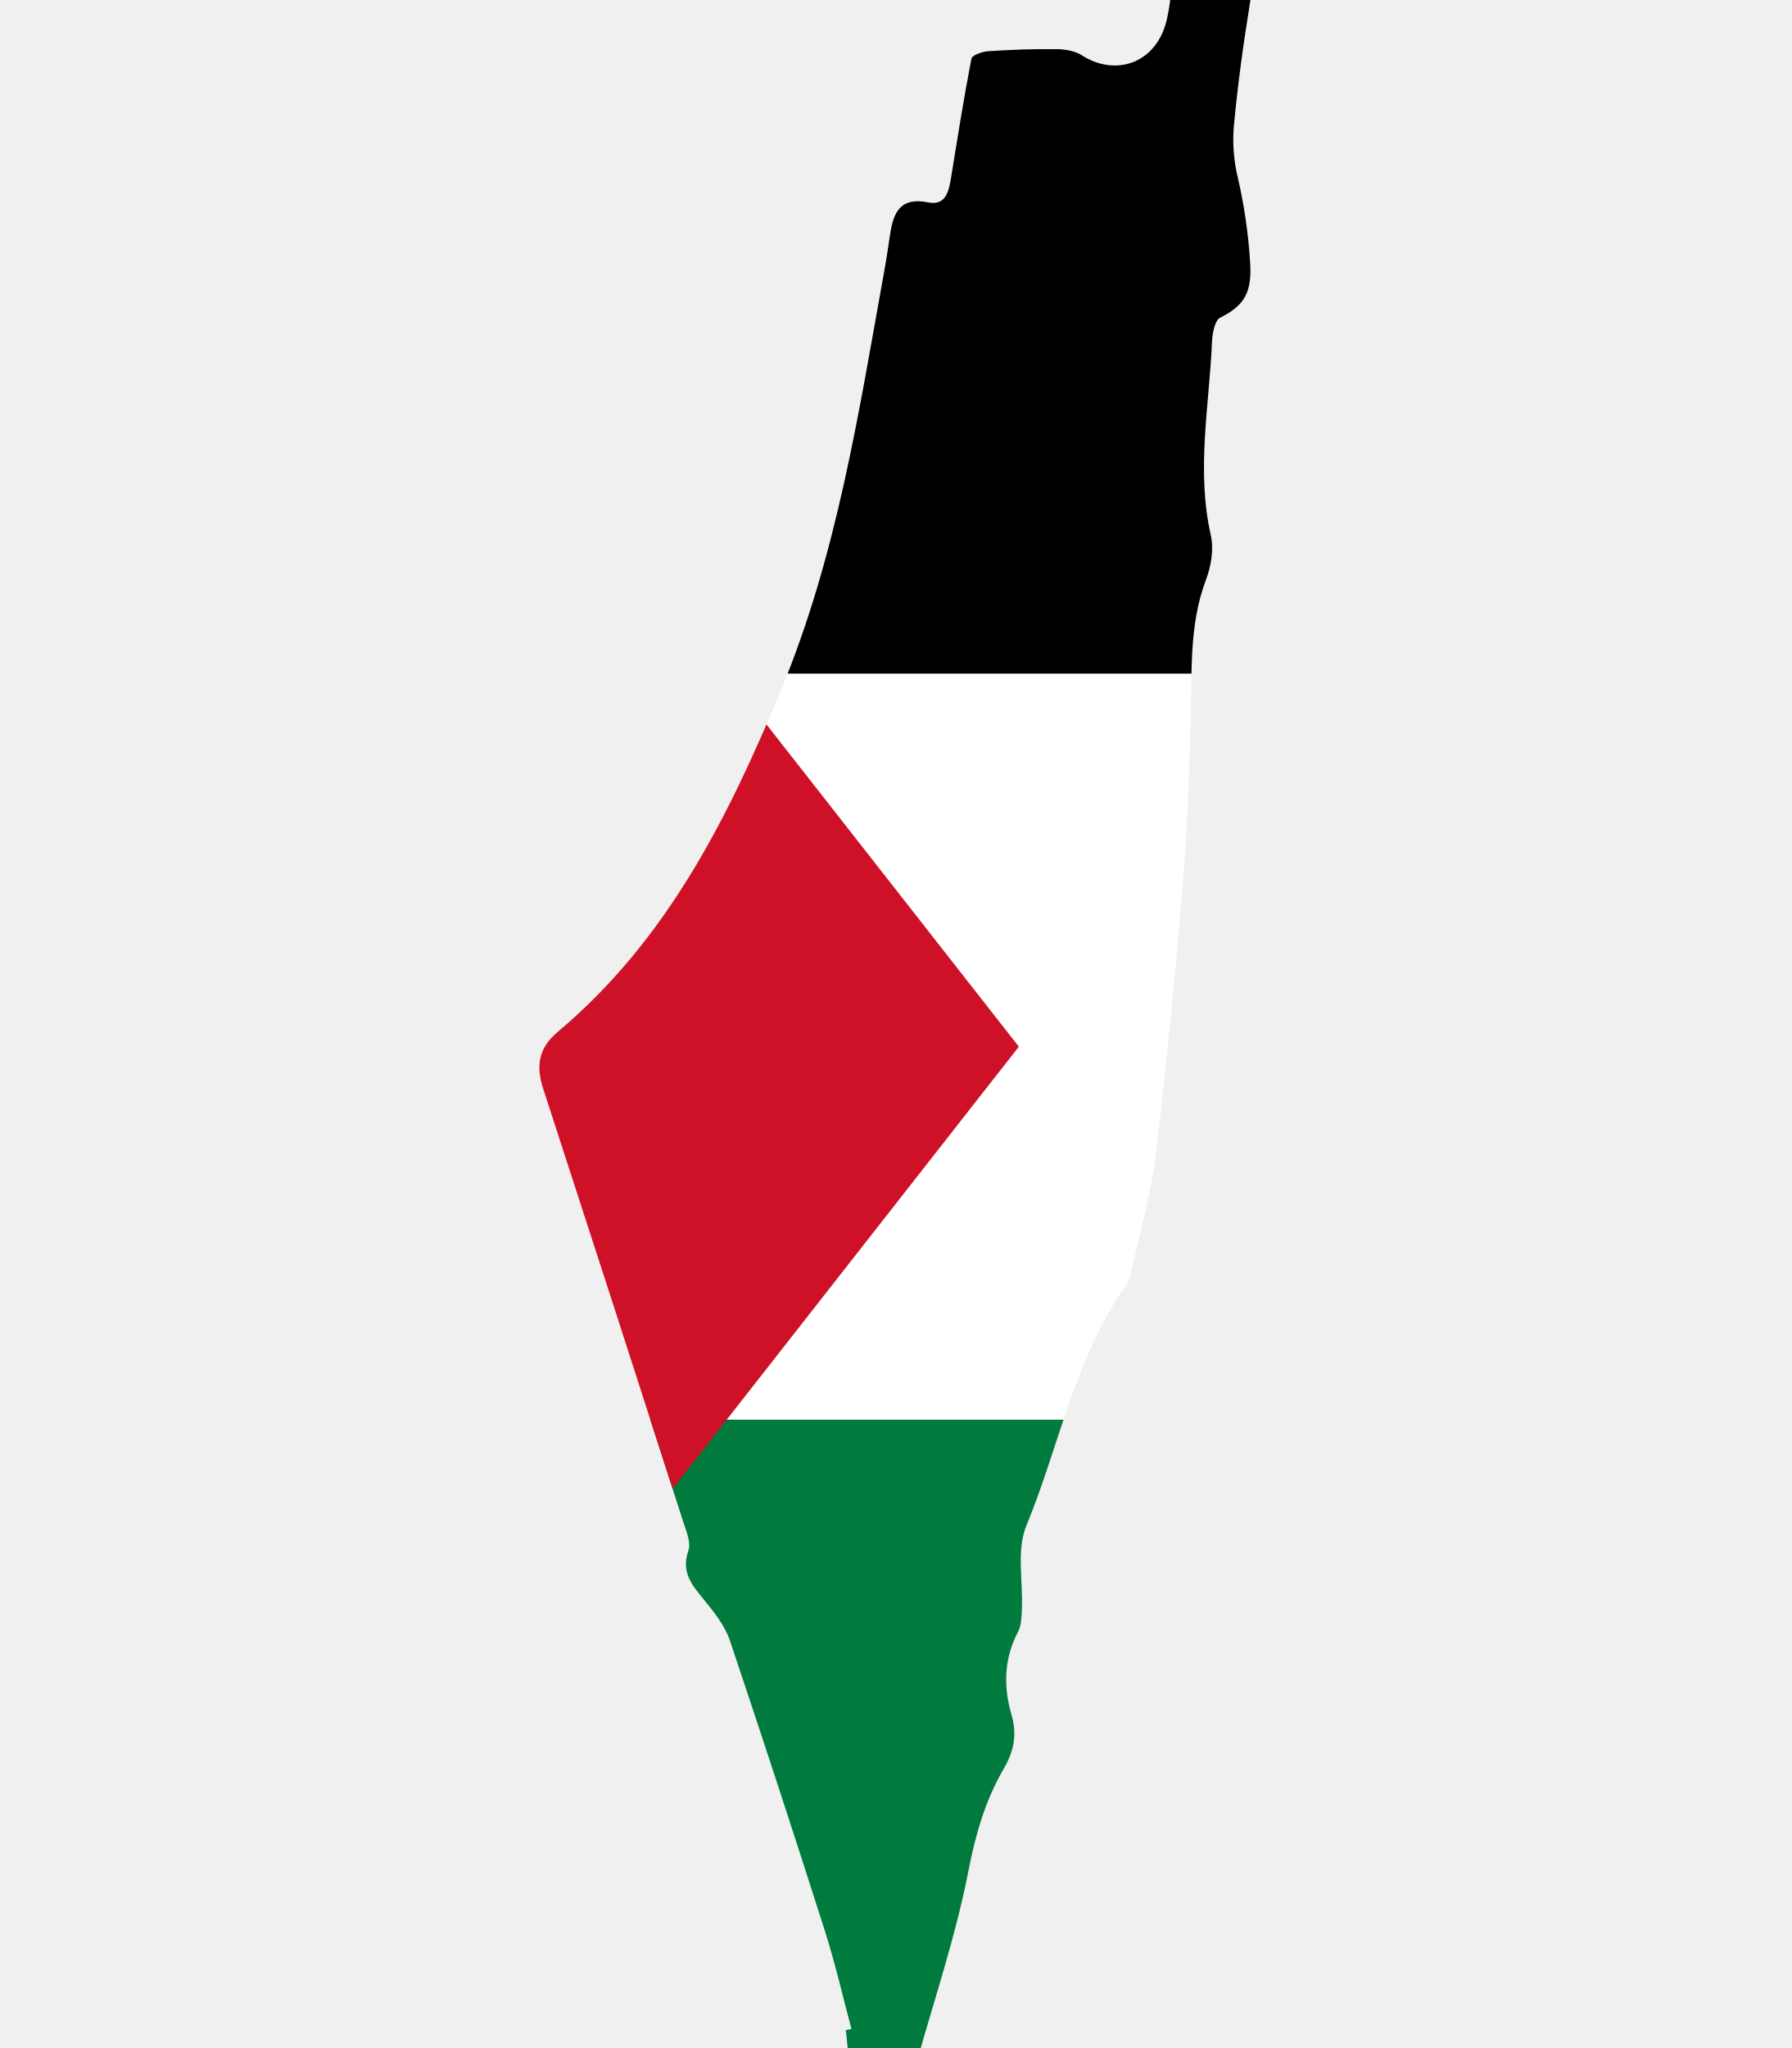
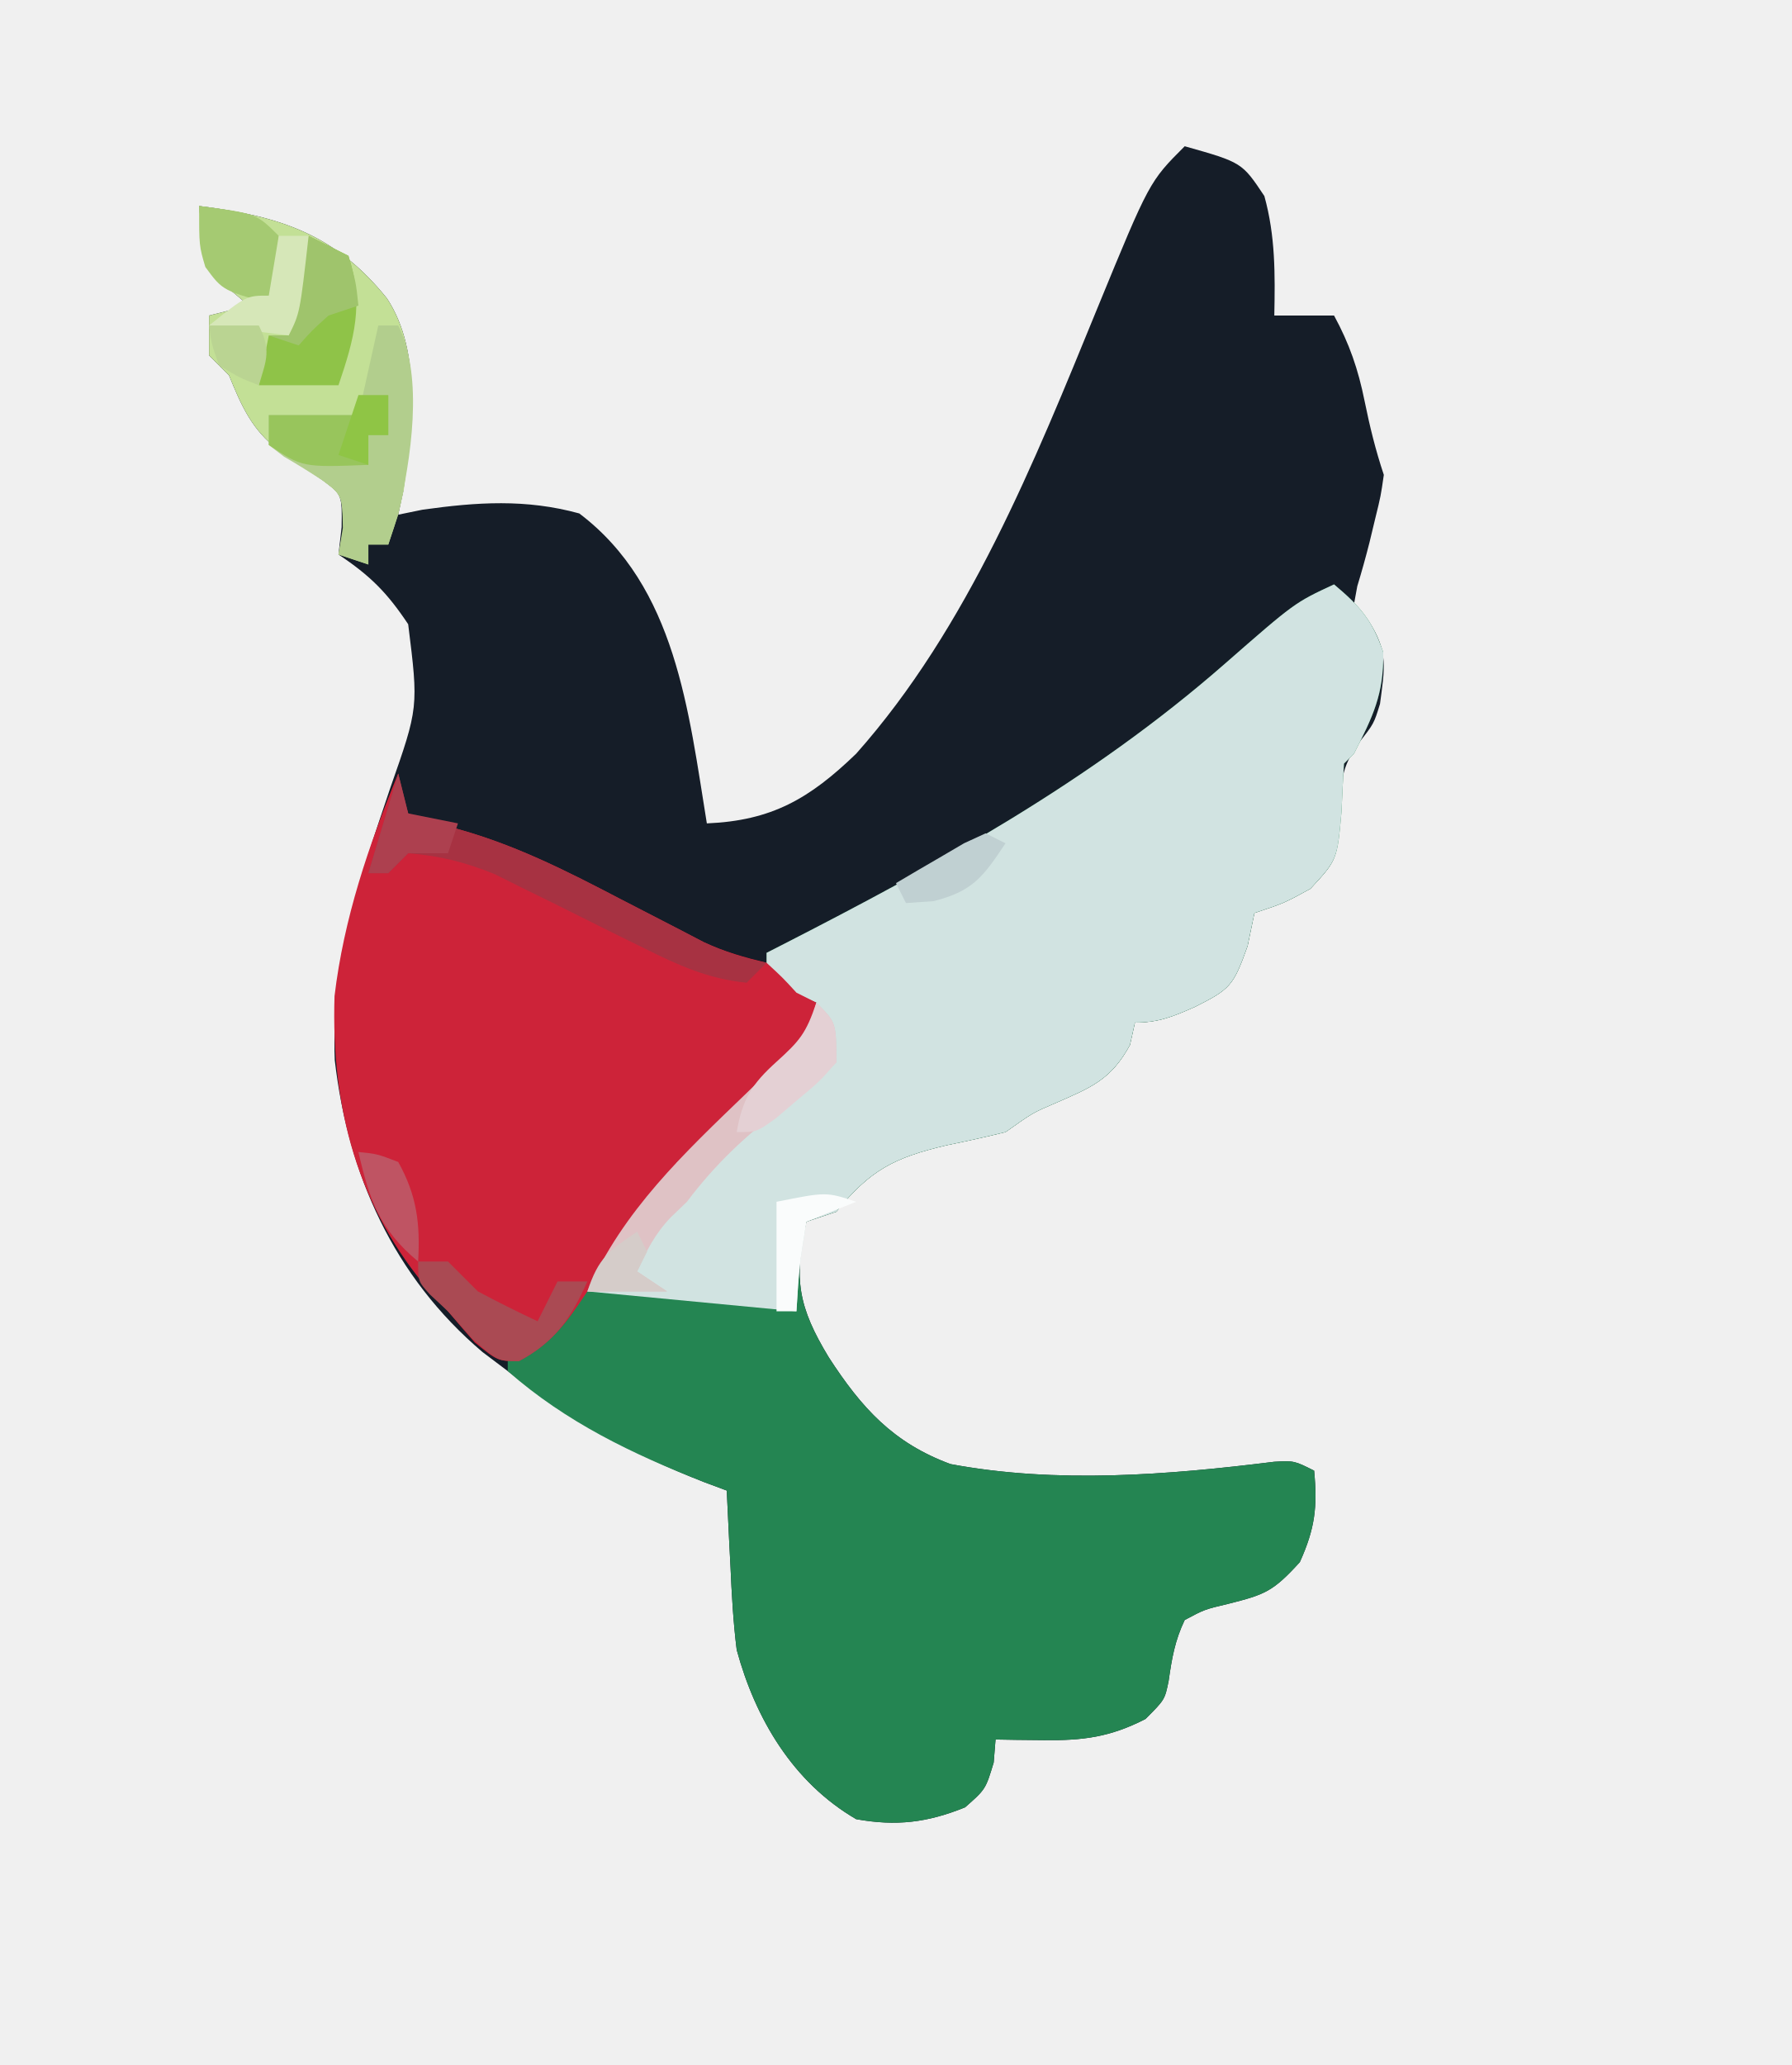
- <svg xmlns="http://www.w3.org/2000/svg" id="Layer_1" data-name="Layer 1" viewBox="400 100 700 800">
-   <defs>
-     <style>.cls-1{fill:none;}.cls-2{clip-path:url(#clip-path);}.cls-3{fill:#fff;}.cls-4{fill:#007a3d;}.cls-5{fill:#ce1126;}</style>
-     <clipPath id="clip-path">
-       <path class="cls-1" d="M732.68,892.56c-3.43-12.77-6.36-25.68-10.37-38.26q-18.12-56.87-37.12-113.44c-2-5.87-6.21-11.21-10.24-16.1-4.69-5.69-8.89-10.65-6-19,1.13-3.21-.87-7.77-2.07-11.51q-27.16-84.51-54.63-168.9c-3-9.11-1.74-16.07,5.67-22.29,42.57-35.75,66.42-83.29,87.29-133.65,21.93-52.91,30.34-108.56,40.38-164.08.83-4.55,1.48-9.14,2.17-13.72,1.3-8.53,3.9-14.75,14.91-12.55,7.11,1.42,8.11-4.74,9-10.13,2.49-15.35,4.92-30.71,7.88-46,.27-1.39,4.21-2.76,6.52-2.92,8.8-.59,17.65-.92,26.47-.82,3.44,0,7.39.65,10.19,2.44,13,8.27,28.06,3.22,32.6-11.94,2.11-7,2.08-14.65,3.79-21.81,2.33-9.72,6.28-11.1,15.18-6.15.54.3,1.1.81,1.65.81,15.5,0,13.88,9.73,12.16,20.38-2.52,15.54-4.63,31.17-6.07,46.84a63.59,63.59,0,0,0,1.68,20,201.49,201.49,0,0,1,4.68,32.09c.9,12.21-2,17.4-11.65,22.23-2.11,1.05-3,6-3.19,9.16-1.07,25.25-6.23,50.43-.48,75.84,1.22,5.4.14,12-1.87,17.33-6.86,18.12-5.37,36.9-6,55.58-.68,20.94-1.25,41.92-3,62.79-3,35.76-6.41,71.52-10.77,107.14-1.93,15.83-6.58,31.33-10,47a7.33,7.33,0,0,1-1.07,2.56C820,630,814,664.51,801,696c-3.92,9.46-1.24,21.62-1.74,32.53-.14,3-.16,6.34-1.49,8.87-5.52,10.53-5.79,21.42-2.56,32.43,2.27,7.71.95,14.22-3.06,21.12-7.17,12.31-11,25.59-13.77,39.85-4.86,25-13.08,49.41-20,74a13,13,0,0,1-3.15,5.6c-3.81,3.72-8,7.08-12,10.58-3.55-4.77-7.84-9.18-10.41-14.44-1.93-3.94-1.66-9-2.37-13.52Z" />
-     </clipPath>
-   </defs>
-   <g class="cls-2">
-     <rect id="_4" data-name="4" x="455.76" y="71.86" width="1026.97" height="291.35" />
-     <rect id="_3" data-name="3" class="cls-3" x="455.76" y="363.21" width="1026.97" height="291.35" />
-     <rect id="_2" data-name="2" class="cls-4" x="455.76" y="654.57" width="1026.97" height="291.35" />
-     <path id="_1" data-name="1" class="cls-5" d="M455.76,71.86l342.32,437-342.32,437Z" />
-   </g>
+ <svg xmlns="http://www.w3.org/2000/svg" width="217" height="250" viewBox="30 40 180 180">
+   <path fill="#151D28" d="M149 41c5.75 1.625 5.75 1.625 8 5 1.114 4.01 1.081 7.856 1 12h6c1.542 2.833 2.427 5.404 3.063 8.563.525 2.577 1.102 4.932 1.937 7.437-.305 2.121-.305 2.121-.875 4.438l-.555 2.308a95 95 0 0 1-1.234 4.43L166 87l1.5 1.75c1.996 2.994 1.563 4.789 1.117 8.25-.617 2-.617 2-2.148 3.938-1.796 2.522-1.797 4.001-1.844 7.062-.331 4.683-.331 4.683-3 7.563C159 117 159 117 156 118l-.687 3.313c-1.428 4.011-1.742 4.336-5.313 6.124-2.185.96-3.612 1.563-6 1.563l-.5 2.25c-1.925 3.53-3.938 4.279-7.527 5.855-2.22.943-2.22.943-4.973 2.895-1.948.48-3.909.913-5.875 1.313-5.347 1.257-7.702 2.49-11.125 6.687l-3 1c-1.312 5.758-.803 8.589 2.25 13.625 3.287 5.07 6.474 8.596 12.227 10.715 10.63 1.992 21.838 1.097 32.507-.232C160 173 160 173 162 174c.348 3.66.086 5.81-1.437 9.188-2.706 2.97-3.495 3.253-7.188 4.187-2.379.562-2.379.562-4.375 1.625-.99 2.066-1.294 3.869-1.617 6.129C147 197 147 197 145.063 198.938c-3.558 1.832-6.31 2.176-10.25 2.125l-2.731-.028L130 201l-.187 2.313C129 206 129 206 126.938 207.813c-3.793 1.533-6.903 1.91-10.938 1.187-6.337-3.684-10.12-10.073-12-17-.351-2.788-.503-5.569-.625-8.375l-.117-2.23A794 794 0 0 1 103 176l-2.273-.848C93.38 172.275 87.23 168.826 81 164l-2.531-1.906c-8.953-7.593-13.505-17.813-14.844-29.317-.377-9.705 2.495-18.21 5.566-27.304 2.85-8.12 2.85-8.12 1.809-16.473-2.122-3.183-3.809-4.873-7-7l.313-2.75c.053-3.257.053-3.257-1.977-4.766q-2.171-1.5-4.363-2.968C55.286 69.452 54.265 67.093 53 64l-2-2v-4l4-1-1.937-1.625C50.615 52.556 50.333 50.661 50 47c8.12 1.015 13.673 2.823 18.871 9.281 3.605 5.49 2.472 13.192 1.629 19.407L70 78l2.438-.5c5.465-.767 10.388-1.097 15.75.375C97.904 85.216 99.166 97.763 101 109c6.523-.272 10.324-2.486 15-7 11.239-12.646 17.913-29.311 24.246-44.781 5.205-12.67 5.205-12.67 8.754-16.219" />
+   <path fill="#248552" d="M164 85c2.559 2.146 3.872 3.615 4.938 6.813.082 4.194-1.04 6.462-2.938 10.187l-1 1a197 197 0 0 0-.25 4.813c-.429 4.84-.429 4.84-3.125 7.75C159 117 159 117 156 118l-.687 3.313c-1.428 4.011-1.742 4.336-5.313 6.124-2.185.96-3.612 1.563-6 1.563l-.5 2.25c-1.925 3.53-3.938 4.279-7.527 5.855-2.22.943-2.22.943-4.973 2.895-1.948.48-3.909.913-5.875 1.313-5.347 1.257-7.702 2.49-11.125 6.687l-3 1c-1.312 5.758-.803 8.589 2.25 13.625 3.287 5.07 6.474 8.596 12.227 10.715 10.63 1.992 21.838 1.097 32.507-.232C160 173 160 173 162 174c.348 3.66.086 5.81-1.437 9.188-2.706 2.97-3.495 3.253-7.188 4.187-2.379.562-2.379.562-4.375 1.625-.99 2.066-1.294 3.869-1.617 6.129C147 197 147 197 145.063 198.938c-3.558 1.832-6.31 2.176-10.25 2.125l-2.731-.028L130 201l-.187 2.313C129 206 129 206 126.938 207.813c-3.793 1.533-6.903 1.91-10.938 1.187-6.337-3.684-10.12-10.073-12-17-.351-2.788-.503-5.569-.625-8.375l-.117-2.23A794 794 0 0 1 103 176l-2.273-.848C93.532 172.334 86.853 169.14 81 164v-2l2.281-1.324c3.023-1.863 4.295-3.535 6.219-6.488 4.566-6.8 9.654-12.48 15.559-18.172l2.191-2.141 2.078-2.008c1.891-1.863 1.891-1.863 2.672-4.867l-5-2v-3l1.49-.76c15.862-8.118 31.046-16.464 44.51-28.24 7.05-6.166 7.05-6.166 11-8" />
+   <path fill="#D1E3E1" d="M164 85c2.559 2.146 3.872 3.615 4.938 6.813.082 4.194-1.04 6.462-2.938 10.187l-1 1a197 197 0 0 0-.25 4.813c-.429 4.84-.429 4.84-3.125 7.75C159 117 159 117 156 118l-.687 3.313c-1.428 4.011-1.742 4.336-5.313 6.124-2.185.96-3.612 1.563-6 1.563l-.5 2.25c-1.925 3.53-3.938 4.279-7.527 5.855-2.22.943-2.22.943-4.973 2.895-1.948.48-3.909.913-5.875 1.313-5.347 1.257-7.702 2.49-11.125 6.687l-3 1c-.723 4.481-.723 4.481-1 9l-21-2c3.385-6.77 3.385-6.77 5.875-9.562l1.594-1.79c2.765-2.977 5.66-5.809 8.586-8.628l2.195-2.145 2.078-2.008c1.891-1.863 1.891-1.863 2.672-4.867l-5-2v-3l1.49-.76c15.862-8.118 31.046-16.464 44.51-28.24 7.05-6.166 7.05-6.166 11-8" />
+   <path fill="#CD2339" d="m70 104 .228 1.913L71 108c1.933.947 1.933.947 4.352 1.398 6.129 1.613 11.425 4.302 17.023 7.227q2.884 1.494 5.773 2.977l2.537 1.322c2.118.985 4.06 1.52 6.315 2.076 1.625 1.5 1.625 1.5 3 3l2 1c-.574 3.499-1.735 5.048-4.312 7.438-2.22 2.11-4.095 4.079-6 6.5L100 143h-2l-.687 1.625c-1.403 2.539-3.129 4.6-5.016 6.793-1.513 1.792-1.513 1.792-3.422 4.77-2.033 3.049-3.52 5.09-6.75 6.812-2.125 0-2.125 0-4.437-1.875A154 154 0 0 1 75 158l-1.734-1.883c-7.374-8.54-10.018-18.59-9.664-29.77C64.525 118.59 67.02 111.195 70 104" />
+   <path fill="#C3E096" d="M50 47c8.12 1.015 13.673 2.823 18.871 9.281 3.576 5.445 2.464 13.039 1.692 19.219C70 78 70 78 69 81h-2v2l-3-1 .5-2.625c-.135-3.366-.135-3.366-2.176-4.898a369 369 0 0 0-4.351-2.961C55.286 69.452 54.265 67.093 53 64l-2-2v-4l4-1-1.937-1.625C50.615 52.556 50.333 50.661 50 47" />
+   <path fill="#B2CE8D" d="M68 59h2c2.61 5.22 1.241 13.484 0 19l-1 3h-2v2l-3-1 .438-2.687c-.07-3.287-.07-3.287-1.997-4.72a77 77 0 0 0-3.91-2.417L57 71v-3h9z" />
+   <path fill="#A73242" d="m70 104 1 4c1.933.947 1.933.947 4.352 1.398 6.129 1.613 11.425 4.302 17.023 7.227q2.884 1.494 5.773 2.977l2.537 1.322c2.114.983 4.039 1.606 6.315 2.076l-2 2c-3.832-.369-6.892-1.762-10.309-3.469l-3.013-1.48a4617 4617 0 0 1-6.219-3.102l-3.018-1.48-2.728-1.362C76.76 112.902 74.18 112.252 71 112l-2 2h-2z" />
+   <path fill="#DFC2C5" d="M112 127c2 2 2 2 2 6-2.266 2.184-2.266 2.184-5.25 4.438-3.839 2.92-6.846 5.708-9.75 9.562l-1.625 1.563c-1.59 1.662-2.438 3.347-3.375 5.437l3 2h-8c3.578-8.15 9.729-13.883 16.055-19.98l2.195-2.145 2.078-2.008c1.891-1.863 1.891-1.863 2.672-4.867" />
+   <path fill="#8FC348" d="m61 50 4 2c1.566 4.81.598 8.301-1 13h-8l1-5h2z" />
+   <path fill="#AA4A53" d="M72 153h3l3 3a134 134 0 0 0 6 3l2-4h3c-1.651 3.684-3.271 6.078-6.875 8-2.125 0-2.125 0-4.687-2.25L75 158l-1.812-1.687C72 155 72 155 72 153" />
+   <path fill="#A5CA72" d="M50 47c5.75.75 5.75.75 8 3 .125 3.625.125 3.625 0 7-5.606-1.462-5.606-1.462-7.375-3.875C50 51 50 51 50 47" />
+   <path fill="#98C55C" d="M66 66h3v4h-2v3c-6.625.25-6.625.25-10-2v-3h9z" />
+   <path fill="#9FC46C" d="m61 50 4 2c.75 2.625.75 2.625 1 5l-3 1c-1.667 1.5-1.667 1.5-3 3l-3-1h2z" />
+   <path fill="#E4D0D4" d="M112 127c2 2 2 2 2 6-1.68 1.922-1.68 1.922-3.875 3.75l-2.18 1.86C106 140 106 140 104 140c.573-3.315 1.516-4.823 4-7.062 2.322-2.104 2.968-2.842 4-5.938" />
+   <path fill="#D6E7B8" d="M58 50h3c-.875 7.75-.875 7.75-2 10l-8-1c3.75-3 3.75-3 6-3z" />
+   <path fill="#AD404F" d="m70 104 1 4 5 1-1 3h-4l-2 2h-2z" />
+   <path fill="#BF5463" d="M66 142c1.875.188 1.875.188 4 1 1.877 3.378 2.218 6.176 2 10-3.867-3.222-4.88-6.15-6-11" />
+   <path fill="#C0D0D2" d="m129 110 2 1c-2.234 3.351-3.262 4.816-7.25 5.813L121 117l-1-2a432 432 0 0 1 4.375-2.562l2.46-1.442z" />
+   <path fill="#FAFCFC" d="m116 147-5 2c-.723 4.481-.723 4.481-1 9h-2v-11c5-1 5-1 8 0" />
+   <path fill="#BAD492" d="M51 59h5c1.245 2.49.777 3.41 0 6-1.937-.75-1.937-.75-4-2-.75-2.125-.75-2.125-1-4" />
+   <path fill="#D5CCC9" d="m94 150 1 2-1 2 3 2h-8c1.133-3.4 2.125-4.053 5-6" />
+   <path fill="#8FC545" d="M66 66h3v4h-2v3l-3-1z" />
</svg>
